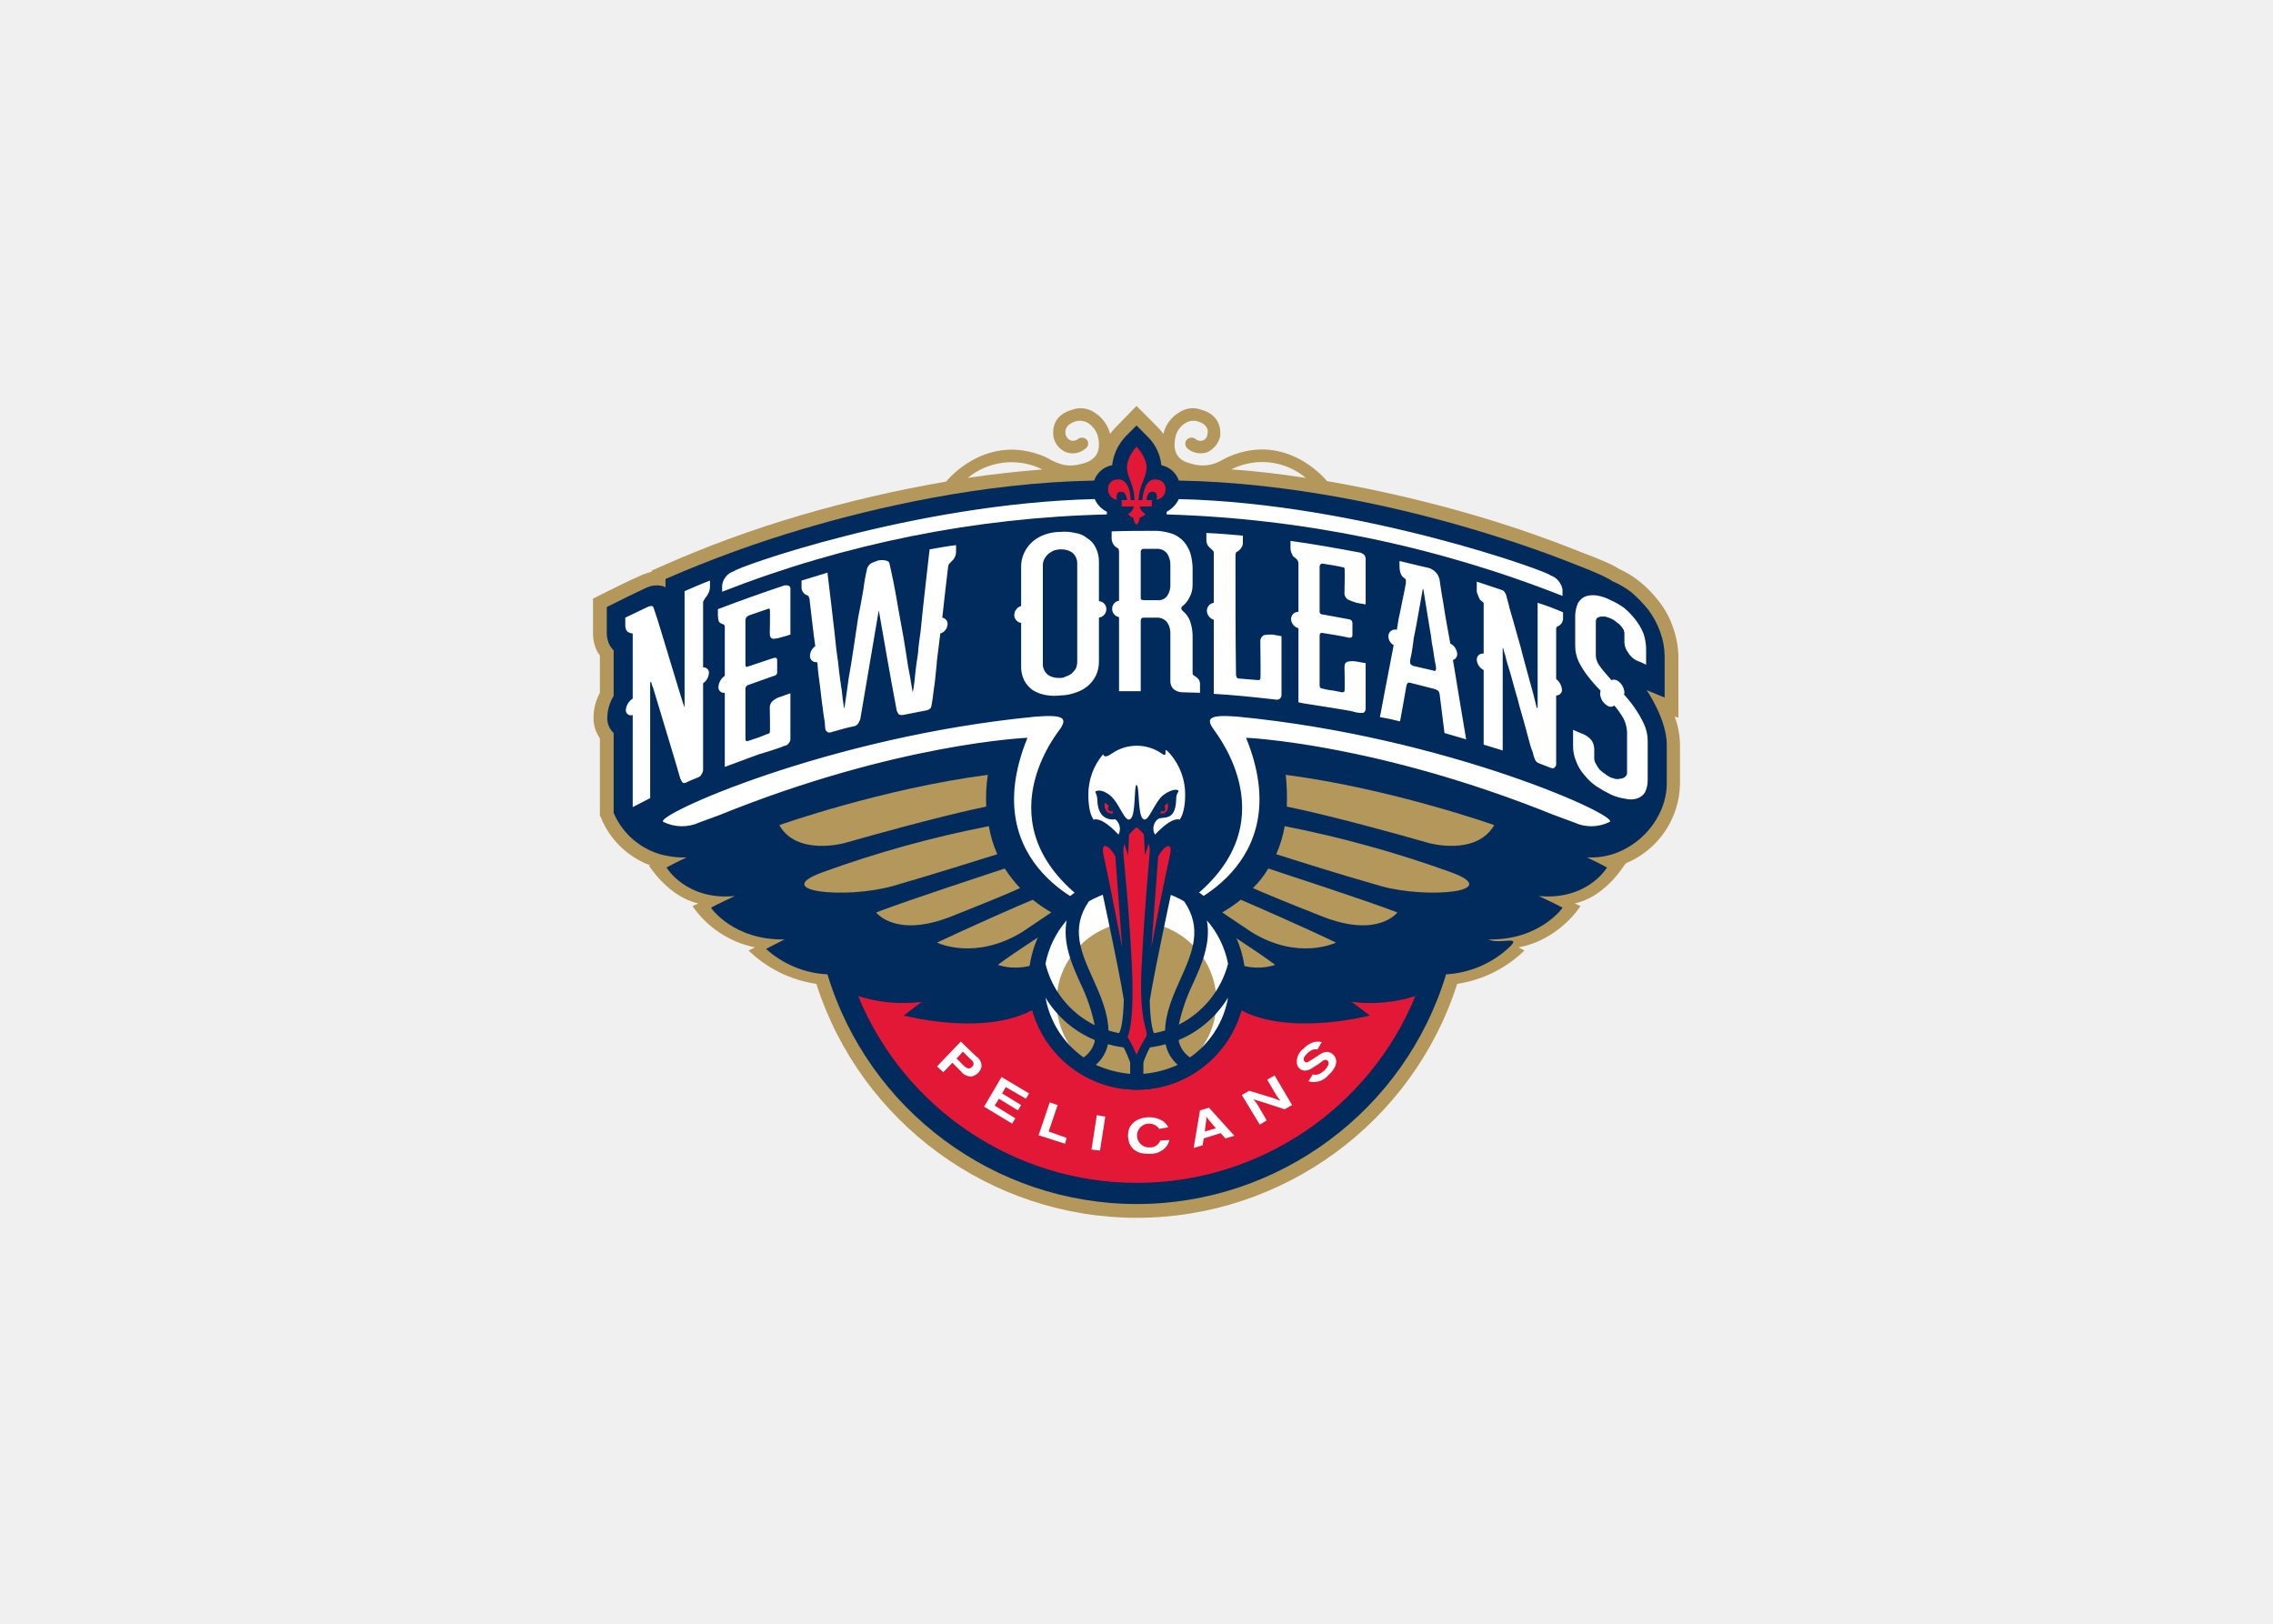
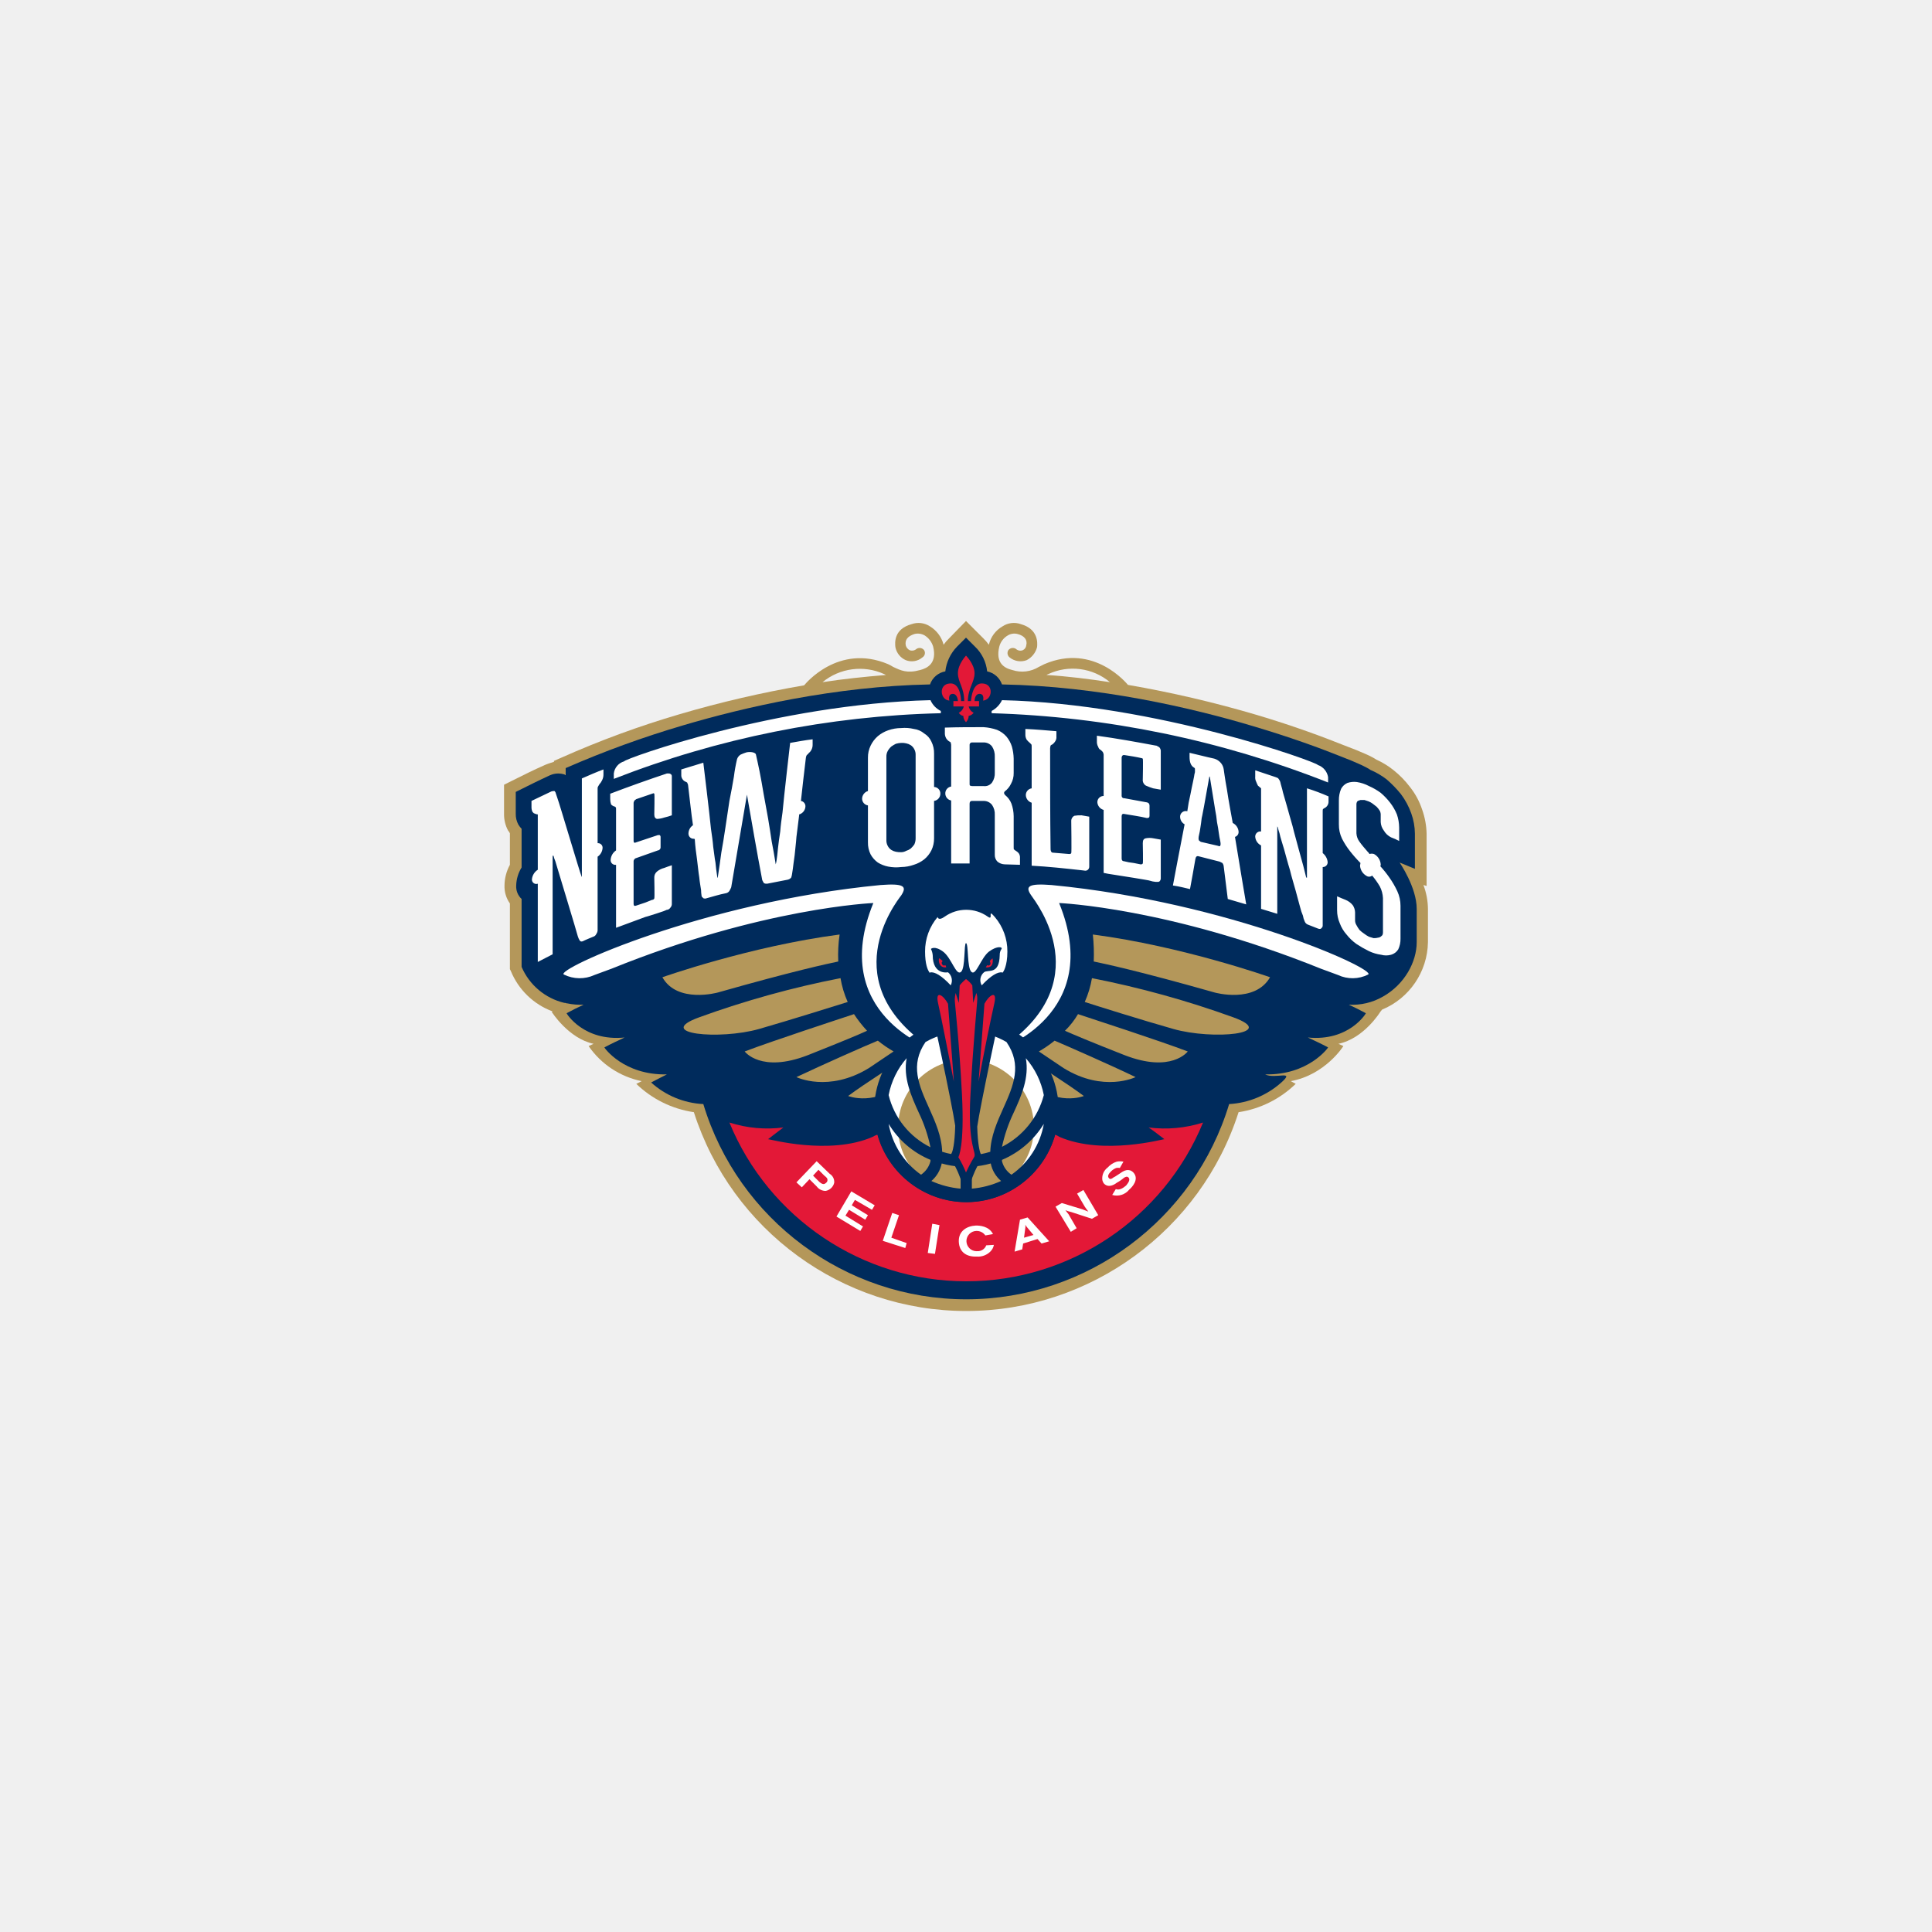
- <svg xmlns="http://www.w3.org/2000/svg" clip-rule="evenodd" fill-rule="evenodd" viewBox="0 0 560 400">
+ <svg xmlns="http://www.w3.org/2000/svg" width="150" height="150" clip-rule="evenodd" fill-rule="evenodd" viewBox="0 0 560 400">
  <path d="m256.272 115.385.522.261c-6.258.522-12.516 1.173-18.383 2.086 5.01-4.122 11.958-5.035 17.862-2.347zm65.45 2.347c-5.997-.913-12.125-1.695-18.383-2.086.13-.13.261-.13.522-.261 5.893-2.754 12.88-1.836 17.862 2.347zm90.873 58.8.913.261v-15.124c-.053-2.401-.493-4.779-1.304-7.04-.78-2.363-1.971-4.571-3.52-6.519-1.36-1.795-2.937-3.415-4.694-4.824-1.554-1.257-3.263-2.309-5.085-3.129-1.173-.782-3.52-1.956-9.778-4.302-5.215-2.086-13.82-5.345-24.772-8.605-12.292-3.638-24.786-6.554-37.418-8.735-.13-.13-9.778-12.255-24.25-5.997l-1.565.782c-2.301 1.425-5.121 1.76-7.692.913-2.216-.522-4.954-1.956-3.781-6.78.354-1.374 1.247-2.551 2.477-3.259.862-.517 1.899-.658 2.868-.391 1.956.522 2.868 1.695 2.477 3.259-.058.632-.458 1.184-1.043 1.434-.671.257-1.434.104-1.956-.391-.72-.479-1.704-.305-2.216.391-.414.691-.246 1.592.391 2.086 1.392 1.125 3.283 1.423 4.954.782 1.495-.771 2.588-2.15 2.999-3.781.13-1.173.391-5.215-4.694-6.649-1.783-.645-3.77-.403-5.345.652-1.958 1.133-3.371 3.018-3.911 5.215v.13c-.469-.651-.993-1.261-1.565-1.825l-5.085-5.085-4.954 5.085c-.576.56-1.1 1.17-1.565 1.825v-.13c-.588-2.174-1.988-4.042-3.911-5.215-1.579-1.047-3.561-1.29-5.345-.652-5.215 1.434-4.824 5.476-4.694 6.649.316 1.675 1.438 3.092 2.999 3.781 1.626.65 3.485.348 4.824-.782.46-.271.743-.766.743-1.299 0-.277-.077-.55-.222-.787-.513-.696-1.496-.87-2.216-.391-.53.479-1.282.629-1.956.391-.585-.28-1.015-.806-1.173-1.434-.261-1.565.522-2.608 2.477-3.259 1.012-.267 2.089-.127 2.999.391 1.194.75 2.074 1.909 2.477 3.259 1.173 4.824-1.695 6.258-3.781 6.78-3.781 1.043-5.606.13-7.823-.913-.463-.288-.942-.55-1.434-.782-14.472-6.128-24.12 5.867-24.25 5.997l-.13.13c-12.146 2.083-24.161 4.869-35.984 8.344-11.744 3.438-23.243 7.663-34.42 12.647l-2.086.913v.261c-.782.261-1.695.522-2.608.913-3.259 1.434-6.389 2.999-9.518 4.563l-2.347 1.173v8.344c-.046 1.725.36 3.433 1.173 4.954.217.228.394.493.522.782v9.126c-1.003 1.842-1.54 3.9-1.565 5.997-.062 1.862.488 3.694 1.565 5.215v19.035l.261.522c2.215 5.437 6.619 9.698 12.125 11.734l-.261.13s4.824 7.692 12.125 9.257l-1.434.652c3.617 5.251 9.135 8.899 15.385 10.169l-1.565.782c4.561 4.422 10.402 7.297 16.688 8.214 10.955 34.239 42.994 57.627 78.944 57.627 35.949 0 67.989-23.388 78.944-57.627 6.242-.94 12.034-3.812 16.558-8.214l-1.434-.782c10.039-1.825 15.254-10.169 15.254-10.169l-1.434-.652c7.432-1.565 12.125-9.257 12.125-9.257l.522-.652c7.924-3.275 13.166-10.984 13.299-19.557v-9.648c-.029-2.362-.472-4.7-1.304-6.91z" fill="#b4975a" />
  <path d="m405.685 170.013 4.433 1.825v-10.169c-.018-2-.37-3.983-1.043-5.867-.709-2.01-1.721-3.9-2.999-5.606-1.255-1.559-2.652-3-4.172-4.302-1.44-1.111-3.017-2.032-4.694-2.738-.913-.652-3.129-1.825-9.257-4.172-5.215-2.086-13.69-5.215-24.641-8.475-17.862-5.345-44.72-11.604-72.881-12.125-.665-1.93-2.303-3.37-4.302-3.781-.277-2.734-1.528-5.279-3.52-7.171l-2.608-2.608-2.608 2.608c-1.89 1.95-3.082 4.472-3.39 7.171-2.053.359-3.755 1.81-4.433 3.781-27.51.522-53.976 6.649-71.577 11.864-11.593 3.408-22.957 7.545-34.029 12.386v2.086c-.141-.071-.273-.158-.391-.261-.551-.16-1.121-.248-1.695-.261-.853-.003-1.697.175-2.477.522-3.129 1.434-6.258 2.999-9.387 4.563l-.522.261v6.258c-.036 1.136.235 2.263.782 3.259.263.422.568.815.913 1.173v11.212c-.975 1.569-1.515 3.369-1.565 5.215-.091 1.471.483 2.909 1.565 3.911v19.687c2.241 5.238 6.843 9.112 12.386 10.43.225-.021.452.025.652.13h.13c1.584.34 3.206.472 4.824.391-1.695.782-3.259 1.565-4.954 2.477 0 .13 4.954 8.214 16.819 7.04-1.956.913-3.911 1.825-5.867 2.868 0 .13 5.606 8.083 18.122 7.823-2.868 1.434-4.563 2.347-4.563 2.347 4.166 3.771 9.512 5.983 15.124 6.258 10.123 33.504 41.207 56.584 76.206 56.584s66.083-23.08 76.206-56.584c5.603-.314 10.938-2.521 15.124-6.258s-1.825-.913-4.694-2.347c12.516.261 18.253-7.692 18.253-7.823-1.956-1.043-3.911-1.956-5.867-2.868 11.864 1.173 16.819-6.91 16.819-7.04-1.695-.913-3.259-1.695-4.954-2.477 3.46.203 6.907-.613 9.909-2.347 6.258-3.52 9.778-10.039 9.778-15.776v-9.648c0-6.258-4.954-13.429-4.954-13.429z" fill="#002b5c" />
  <path d="m332.934 246.805c1.565 1.043 2.999 2.216 4.563 3.39 0-.13-17.731 4.824-30.378-.652-.407-.268-.844-.488-1.304-.652-3.211 11.524-13.786 19.557-25.75 19.557-11.963 0-22.539-8.032-25.75-19.557-.501.163-.982.381-1.434.652-12.516 5.476-30.248.522-30.248.652 1.565-1.173 2.999-2.347 4.433-3.39-5.257.674-10.599.184-15.645-1.434 11.407 27.786 38.608 46.023 68.644 46.023s57.237-18.238 68.644-46.023c-5.09 1.624-10.476 2.114-15.776 1.434z" fill="#e31837" />
  <path d="m272.7 126.076c-1.335-.659-2.397-1.767-2.999-3.129-44.459 1.043-88.918 17.079-88.787 17.731-1.613.462-2.799 1.854-2.999 3.52v1.565c30.242-11.824 62.322-18.266 94.785-19.035zm109.256 15.645c.13-.652-46.545-17.731-91.525-18.774-.641 1.335-1.692 2.432-2.999 3.129v.652c33.424.997 66.423 7.791 97.522 20.078v-1.565c-.274-1.634-1.429-2.99-2.999-3.52z" fill="#fff" />
  <path d="m284.955 118.122c-2.868-.391-3.39 3.651-3.52 5.085h-.913c.13-3.911 1.956-5.476 1.956-8.083 0-2.608-2.477-5.085-2.477-5.085s-2.347 2.477-2.347 5.085 1.825 4.172 1.825 8.083h-.913c0-1.434-.522-5.476-3.39-5.085-3.129.261-2.738 4.694 0 4.954 0 0-.522-1.956 1.043-1.956 1.043 0 1.434 1.434 1.434 2.086h-1.304v1.565h2.999c-.173.795-.702 1.469-1.434 1.825.272.487.753.824 1.304.913.03.683.309 1.332.782 1.825.474-.493.752-1.142.782-1.825.578-.108 1.092-.435 1.434-.913-.732-.356-1.261-1.03-1.434-1.825h2.999v-1.565h-1.304c0-.652.261-2.086 1.434-2.086 1.565 0 1.043 1.956 1.043 1.956 2.738-.261 3.129-4.694 0-4.954z" fill="#e31837" />
  <path d="m265.399 162.972c.01.63-.124 1.254-.391 1.825-.311.423-.659.816-1.043 1.173-.392.293-.833.515-1.304.652-.437.25-.931.385-1.434.391-.525.022-1.051-.023-1.565-.13-.463-.093-.904-.271-1.304-.522-.443-.294-.803-.699-1.043-1.173-.281-.519-.416-1.105-.391-1.695v-24.12c-.025-.59.11-1.176.391-1.695.274-.489.626-.929 1.043-1.304.417-.289.853-.551 1.304-.782.508-.15 1.034-.238 1.565-.261.481-.022.964.023 1.434.13.463.093.904.271 1.304.522.443.294.803.699 1.043 1.173.281.519.416 1.105.391 1.695v24.12zm5.345-14.863v-9.648c.034-1.22-.235-2.429-.782-3.52-.44-.977-1.168-1.795-2.086-2.347-.852-.716-1.894-1.169-2.999-1.304-1.194-.286-2.427-.374-3.651-.261-1.287.003-2.566.224-3.781.652-1.094.377-2.111.952-2.999 1.695-.875.761-1.584 1.693-2.086 2.738-.533 1.095-.802 2.302-.782 3.52v9.648c-.98.297-1.666 1.193-1.695 2.216 0 .979.727 1.817 1.695 1.956v10.691c-.034 1.22.235 2.429.782 3.52.513.927 1.226 1.729 2.086 2.347.921.568 1.937.966 2.999 1.173 1.245.243 2.522.288 3.781.13 1.244-.015 2.478-.235 3.651-.652 1.086-.334 2.103-.864 2.999-1.565.87-.713 1.581-1.601 2.086-2.608.533-1.095.802-2.302.782-3.52v-10.821c1.04-.14 1.824-1.037 1.825-2.086.035-1.037-.789-1.919-1.825-1.956zm-102.086 25.945s0 .13-.13 0v-.13c-.261-.391-6.519-21.512-6.91-22.425-.261-.913-.522-1.434-.522-1.565-.05-.256-.188-.488-.391-.652-.31-.012-.619.032-.913.13l-5.737 2.738v1.825c-.003.448.086.892.261 1.304.261.261.391.522.652.522.277.163.591.253.913.261v16.036c-.953.605-1.578 1.616-1.695 2.738l-.007.129c0 .689.567 1.256 1.256 1.256.152 0 .303-.027.445-.081v22.686l4.302-2.216v-28.292c-.007-.142.04-.281.13-.391 0 .13 0 .13.13.13.125.537.299 1.06.522 1.565.261.913 6.519 21.512 6.519 21.773.124.412.299.806.522 1.173.261.391.522.391.913.261 1.043-.522 2.086-.913 2.999-1.304.407-.108.744-.395.913-.782.223-.305.357-.666.391-1.043v-21.382c.83-.564 1.359-1.477 1.434-2.477l.008-.14c0-.714-.588-1.302-1.302-1.302l-.14.008v-15.776c-.034-.226.012-.456.13-.652l.391-.652c.321-.348.585-.744.782-1.173.266-.525.401-1.106.391-1.695v-1.434c-2.086.782-4.172 1.695-6.258 2.608v28.422zm210.169.261c0 .13 0 .13-.13.13-.014-.099-.06-.19-.13-.261l-.782-3.129c-.391-1.434-.913-3.259-1.434-5.215-.522-2.086-1.173-4.172-1.695-6.389-.652-2.216-1.173-4.172-1.695-5.997-.522-1.956-1.043-3.39-1.304-4.694-.391-1.304-.522-1.956-.522-1.956-.093-.382-.272-.739-.522-1.043-.13-.261-.522-.391-.913-.522l-5.867-1.956v1.825c-.053.493.038.991.261 1.434.149.402.324.793.522 1.173l.913.782v12.516l-.225-.017c-.808 0-1.474.665-1.474 1.474l.004.108c.093 1.064.738 2.005 1.695 2.477v18.383l4.694 1.434v-25.424c0 .13 0 .13.13.261.14.617.314 1.227.522 1.825.261 1.304.782 2.738 1.304 4.563s1.043 3.911 1.695 5.997c.522 2.216 1.173 4.172 1.695 6.128.522 1.825.913 3.52 1.304 4.824.192.803.454 1.588.782 2.347.095.587.271 1.157.522 1.695.16.42.492.753.913.913l2.999 1.173c.391.13.782.13.913-.13.252-.179.399-.473.391-.782v-16.949l.068.002c.75 0 1.368-.618 1.368-1.368l-.002-.068c-.102-1.028-.62-1.971-1.434-2.608v-12.125c0-.391 0-.522.13-.652.108-.116.242-.206.391-.261.746-.356 1.21-1.129 1.173-1.956v-1.434c-2.041-.896-4.131-1.68-6.258-2.347v25.815zm26.206 4.042c-.655-1.417-1.441-2.771-2.347-4.042-.796-1.143-1.668-2.232-2.608-3.259.13-.13.13-.261.13-.522-.093-1.268-.833-2.402-1.956-2.999-.425-.131-.879-.131-1.304 0-.133-.248-.31-.468-.522-.652-.913-1.043-1.695-1.956-2.347-2.868-.546-.715-.865-1.579-.913-2.477v-8.344c-.013-.324.078-.644.261-.913.261-.261.652-.261.913-.391h1.173l1.173.391c.417.166.812.386 1.173.652l1.173.913c.344.359.65.752.913 1.173.2.404.289.854.261 1.304v1.956c.047.899.365 1.763.913 2.477.489.842 1.215 1.522 2.086 1.956.805.292 1.59.641 2.347 1.043v-3.911c-.015-1.286-.235-2.563-.652-3.781-.494-1.214-1.153-2.354-1.956-3.39-.809-1.05-1.728-2.011-2.738-2.868-1.054-.776-2.19-1.432-3.39-1.956-1.1-.586-2.289-.982-3.52-1.173-.92-.121-1.857-.032-2.738.261-.779.347-1.422.943-1.825 1.695-.454 1.071-.676 2.226-.652 3.39v6.91c-.025 1.443.288 2.872.913 4.172.658 1.292 1.445 2.515 2.347 3.651.93 1.19 1.931 2.322 2.999 3.39l-.13.782c.093 1.268.833 2.402 1.956 2.999.493.298 1.127.244 1.565-.13.825.98 1.566 2.026 2.216 3.129.544 1.052.855 2.208.913 3.39v9.909c0 .522-.13.913-.391 1.043-.271.298-.642.485-1.043.522-.425.114-.865.159-1.304.13l-1.304-.391c-.506-.257-.987-.563-1.434-.913-.465-.307-.902-.656-1.304-1.043-.35-.448-.655-.928-.913-1.434-.248-.39-.384-.842-.391-1.304v-2.347c-.016-.743-.242-1.466-.652-2.086-.551-.691-1.269-1.229-2.086-1.565-.913-.391-1.695-.652-2.477-1.043v4.042c-.005 1.301.262 2.589.782 3.781.445 1.198 1.108 2.303 1.956 3.259.825 1.042 1.789 1.963 2.868 2.738 1.171.771 2.391 1.469 3.651 2.086 1.114.526 2.3.877 3.52 1.043.938.262 1.931.262 2.868 0 .866-.242 1.611-.801 2.086-1.565.456-.979.679-2.05.652-3.129v-9.518c-.002-1.44-.314-2.863-.913-4.172zm-178.226-22.816c-.261 1.825-.522 3.651-.652 5.476-.261 1.825-.522 3.39-.652 4.824s-.261 2.608-.391 3.39c-.052.441-.14.877-.261 1.304-.391-2.477-.782-4.694-1.173-6.649-.261-1.956-.652-4.172-1.043-6.649l-1.304-7.171c-.391-2.347-.782-4.563-1.173-6.519s-.782-3.651-1.043-4.824c0-.261-.391-.522-.913-.652-.602-.13-1.223-.13-1.825 0-.578.181-1.144.4-1.695.652-.489.3-.857.762-1.043 1.304-.397 1.678-.702 3.375-.913 5.085-.391 2.216-.782 4.563-1.304 7.04l-1.173 7.823c-.391 2.608-.782 5.085-1.173 7.171-.261 2.216-.652 4.563-1.043 7.301-.13 0-.13-.391-.261-1.173-.13-.782-.261-1.956-.391-3.259-.261-1.304-.391-2.868-.652-4.563-.13-1.695-.391-3.39-.652-5.215-.391-4.172-2.216-19.166-2.216-19.166l-6.389 1.956v1.565c-.03.467.109.93.391 1.304.19.29.463.517.782.652l.522.261.261.652c.522 4.302.913 8.214 1.434 11.734-.79.523-1.277 1.399-1.304 2.347l-.004.108c0 .809.666 1.474 1.474 1.474l.225-.017v.003c0 .07.058.127.127.127h.003c.13 2.086.391 4.042.652 5.867.261 1.956.391 3.651.652 5.215.13 1.434.391 2.738.522 3.651.005.524.049 1.047.13 1.565-.005.274.147.528.391.652.13.261.391.261.782.261 1.956-.522 3.911-1.173 5.997-1.565.377-.092.704-.326.913-.652.2-.334.374-.682.522-1.043 1.565-8.996 2.999-17.862 4.563-26.858 1.434 8.214 2.868 16.558 4.433 24.772.146.319.319.626.522.913.289.116.602.161.913.13 2.086-.391 4.042-.782 5.997-1.173.343-.093.657-.273.913-.522.13-.29.218-.598.261-.913 0-.13.13-.652.261-1.695.13-.913.261-2.216.522-3.911.13-1.565.391-3.39.522-5.345l.782-6.258v-.261c1.054-.297 1.797-1.252 1.825-2.347.017-.77-.542-1.443-1.304-1.565.391-3.911.913-7.953 1.434-12.516.027-.277.116-.544.261-.782.13-.13.391-.261.522-.522.323-.244.59-.556.782-.913.266-.478.401-1.018.391-1.565v-1.565c-2.216.261-4.302.652-6.519 1.043 0 0-1.825 15.776-2.216 20.209zm126.857 9.648c-.149.13-.373.13-.522 0l-5.085-1.173-.522-.391c-.105-.2-.151-.427-.13-.652.01-.309.053-.614.13-.913.166-.688.297-1.384.391-2.086.13-.782.261-1.695.391-2.868.261-1.043.391-2.086.652-3.259l1.565-8.735h.13l1.565 9.648c.238 1.164.412 2.338.522 3.52.261 1.173.391 2.216.522 3.129.13.913.261 1.695.391 2.216.07.3.113.605.13.913.034.226-.012.456-.13.652zm5.345-4.172c-.093-1.064-.738-2.005-1.695-2.477l-.782-4.302c-.391-2.086-.652-3.781-.913-5.476-.261-1.565-.522-2.868-.652-3.911l-.261-1.825c-.09-.668-.361-1.299-.782-1.825-.506-.62-1.189-1.075-1.956-1.304-2.477-.522-4.824-1.173-7.171-1.695v1.173c0 1.565.391 2.608 1.304 3.129.261.13.261.261.261.522v.782c-.121.427-.209.863-.261 1.304-.13.782-.391 1.825-.652 3.129s-.522 2.738-.913 4.433l-.391 2.477c-.15-.045-.306-.067-.463-.067-.891 0-1.623.732-1.623 1.623v.009c-.002.92.499 1.772 1.304 2.216-1.043 5.215-3.39 17.731-3.39 17.731 1.695.261 3.39.652 4.954 1.043 0 0 1.565-8.475 1.565-8.735.13-.652.391-.913.913-.782l6.128 1.565.782.391c.229.302.365.665.391 1.043 0 .13 1.173 9.387 1.173 9.387l5.345 1.565s-2.216-13.038-3.259-19.557c.677-.2 1.118-.863 1.043-1.565zm-70.664-17.08c.058 1.016-.217 2.023-.782 2.868-.573.772-1.524 1.173-2.477 1.043h-3.39l-.522-.13c-.13-.13-.13-.261-.13-.522v-11.212l-.007-.098c0-.379.312-.691.691-.691l.098.007h3.259c.965-.026 1.886.411 2.477 1.173.565.894.838 1.943.782 2.999v4.563zm6.128 22.686c-.197-.098-.373-.23-.522-.391-.13 0-.13-.261-.13-.652v-8.996c-.015-1.244-.236-2.478-.652-3.651-.377-.973-1.007-1.829-1.825-2.477-.391-.391-.391-.782-.13-1.043.78-.579 1.407-1.34 1.825-2.216.532-.956.803-2.035.782-3.129v-4.172c-.026-1.191-.202-2.373-.522-3.52-.334-1.047-.865-2.021-1.565-2.868-.75-.854-1.687-1.523-2.738-1.956-1.262-.437-2.578-.7-3.911-.782-3.781 0-7.432 0-11.212.13v1.434c-.042.591.093 1.182.391 1.695.236.366.546.677.913.913.13 0 .261.13.391.261.056.214.1.432.13.652v12.125c-1.013.154-1.751 1.063-1.695 2.086.034.966.743 1.785 1.695 1.956v18.253h5.345v-17.34c0-.522.261-.782.652-.782h3.39c.965-.026 1.886.411 2.477 1.173.565.845.84 1.852.782 2.868v11.604c-.021.731.263 1.44.782 1.956.591.482 1.324.757 2.086.782l4.433.13v-1.956c.049-.51-.09-1.02-.391-1.434-.227-.254-.491-.475-.782-.652zm16.949-10.169c-.586.294-.945.909-.913 1.565 0 .261.13 9.126 0 9.257-.13.261-.391.261-.652.261l-4.694-.391c-.261 0-.391-.13-.522-.391-.106-.247-.151-.515-.13-.782-.13-9.648-.13-19.296-.13-29.074.021-.264.064-.526.13-.782.13-.13.261-.261.391-.261.366-.236.677-.546.913-.913.301-.414.44-.925.391-1.434v-1.565c-2.999-.261-5.997-.522-8.996-.652v1.565c-.027.549.109 1.093.391 1.565.271.336.577.642.913.913l.391.391c.13.13.13.391.13.782v11.995c-.968.139-1.695.977-1.695 1.956.029 1.023.715 1.92 1.695 2.216v18.253c4.824.261 9.648.782 14.342 1.304.391 0 .782.13 1.043.13.328.055.664-.04.913-.261.257-.233.401-.566.391-.913v-14.472l-2.216-.391c-.698-.03-1.397.013-2.086.13zm-117.731-12.256h-.391c-5.476 1.825-10.952 3.781-16.428 5.867v1.565c.001.532.089 1.06.261 1.565.228.217.493.394.782.522.204.004.395.1.522.261.13 0 .13.261.13.652v11.864c-.92.617-1.5 1.632-1.565 2.738l-.004.11c0 .737.606 1.344 1.343 1.344l.226-.02v18.253l1.434-.522 7.04-2.608c1.043-.261 2.086-.652 2.999-.913l2.347-.782.913-.391h.13l.391-.13c.13-.13.391-.261.522-.522.261-.284.402-.658.391-1.043v-11.212c-.782.261-1.565.522-2.216.782-.765.187-1.478.543-2.086 1.043-.538.448-.829 1.128-.782 1.825 0 .13.13 5.737 0 5.997-.124.244-.378.397-.652.391l-1.956.782-2.738.913c-.391.13-.652 0-.652-.522v-12.255c-.037-.492.3-.94.782-1.043l6.258-2.216c.462-.042.812-.45.782-.913v-2.999c-.004-.204-.1-.395-.261-.522h-.522l-6.258 2.086c-.522.261-.782.13-.782-.391v-11.082c.051-.23.139-.45.261-.652l.522-.391 4.954-1.695c.13 0 .13 0 .261.13.13.13 0 5.737 0 5.997 0 .782.261 1.173.782 1.304.711-.026 1.414-.158 2.086-.391.751-.175 1.491-.392 2.216-.652v-11.343c.005-.274-.147-.527-.391-.652-.196-.118-.426-.164-.652-.13zm141.72-7.953-.261-.13h-.13c-5.606-1.043-11.343-2.086-17.079-2.868v1.565c-.042.591.093 1.182.391 1.695.108.407.395.744.782.913l.522.522c.145.238.234.505.261.782v11.995h-.043c-.978 0-1.782.804-1.782 1.782v.043c.075 1.05.809 1.942 1.825 2.216v18.253l1.304.261 7.432 1.173 3.129.522c.795.112 1.58.286 2.347.522l.913.13h.522c.184.02.368-.027.522-.13.257-.233.401-.566.391-.913v-11.212c-.782-.13-1.565-.261-2.216-.391-.689-.131-1.397-.131-2.086 0-.652.13-.913.522-.913 1.434 0 .13.13 5.737 0 5.867-.13.261-.391.261-.652.261l-1.956-.391c-.968-.099-1.927-.274-2.868-.522-.391 0-.652-.261-.652-.782v-12.255c0-.522.261-.782.782-.652 2.216.391 4.302.652 6.519 1.173.522 0 .782-.13.782-.652v-2.999c-.005-.241-.098-.474-.261-.652-.261-.13-.391-.261-.652-.261-2.086-.391-4.172-.782-6.389-1.173l-.098.007c-.379 0-.691-.312-.691-.691l.007-.098v-11.082c.033-.196.124-.378.261-.522.13-.13.261-.13.522-.13 1.695.261 3.39.522 5.085.913l.261.13c.13.261 0 5.867 0 5.997-.09.736.271 1.456.913 1.825.678.303 1.375.565 2.086.782.652.13 1.434.261 2.216.391v-11.343c-.038-.336-.175-.653-.391-.913-.199-.159-.418-.29-.652-.391zm-99.739 124.511 1.825 1.825c.522.391 1.173 1.043 1.956.261.288-.21.438-.561.391-.913 0-.391-.261-.652-.913-1.173l-1.695-1.695-1.565 1.695zm1.043-4.172 3.781 3.651c.894.55 1.4 1.562 1.304 2.608-.288 1.202-1.261 2.124-2.477 2.347-1.027.009-1.998-.477-2.608-1.304l-2.086-2.086-2.216 2.347-1.565-1.434 5.867-6.128zm10.04 8.735 6.78 4.042-.782 1.304-4.954-2.868-.913 1.565 4.694 2.868-.782 1.304-4.694-2.868-1.043 1.695 5.085 3.129-.782 1.304-6.91-4.172 4.302-7.301zm11.864 6.258 1.956.652-2.216 6.519 4.433 1.565-.391 1.434-6.519-2.086 2.738-8.083zm29.465 9.257c-.133.745-.498 1.43-1.043 1.956-1.033 1.022-2.462 1.546-3.911 1.434-2.999.13-5.085-1.304-5.215-4.302-.13-3.129 2.347-4.563 4.954-4.694 1.043 0 3.781.13 4.954 2.477l-2.216.391c-.59-.85-1.574-1.342-2.608-1.304-1.587.034-2.875 1.348-2.875 2.937 0 1.611 1.326 2.937 2.937 2.937l.199-.007c1.144.068 2.206-.621 2.608-1.695zm9.518-5.215c0-.13-.13-.13-.261-.261.017-.143-.03-.287-.13-.391v.782l-.391 2.999 2.738-.782zm-1.956-2.086 2.216-.652 6.258 6.91-2.216.652-1.173-1.304-4.172 1.304-.261 1.695-2.216.652 1.565-9.257zm10.3-3.781 1.825-1.043 5.997 1.825 1.695.652c-.522-.652-.652-.913-1.043-1.434l-2.216-3.781 1.825-1.043 4.302 7.301-1.825 1.043-5.997-1.956c-.577-.133-1.143-.306-1.695-.522l.913 1.173 2.347 4.042-1.695 1.043-4.433-7.301zm17.471-5.085c1.043.391 2.086-.261 2.999-1.043.261-.391 1.434-1.565.652-2.347-.391-.391-.913-.13-1.304.13-.642.551-1.342 1.032-2.086 1.434-.652.522-2.347 1.565-3.651.261-.279-.335-.461-.741-.522-1.173-.133-1.365.463-2.703 1.565-3.52.704-.786 1.604-1.371 2.608-1.695.644-.139 1.311-.139 1.956 0l-1.043 1.825c-.344-.071-.699-.071-1.043 0-.531.211-1.018.52-1.434.913-.652.652-1.304 1.434-.652 2.086.391.391.782.13 1.304-.261.391-.13 1.825-1.173 2.086-1.304.913-.652 2.347-1.434 3.651-.13 1.825 1.956-.391 4.302-1.173 4.954-1.179 1.474-3.142 2.095-4.954 1.565l1.043-1.695zm-53.064-40.548s-30.378-10.169-17.21-42.373c0 0-32.073 1.304-75.88 19.035 0 0-3.129 1.173-4.954 1.825-2.822 1.296-6.083 1.248-8.866-.13-2.782-1.379 40.287-20.991 91.786-25.945 6.91-.522 7.692.391 5.997 2.999-1.565 2.086-19.948 25.554 9.126 44.589z" fill="#fff" />
  <path d="m243.365 190.873c-25.945 3.39-51.369 12.386-51.369 12.386 4.302 7.692 16.036 4.433 16.036 4.433 22.034-6.258 31.812-8.344 34.941-8.996-.121-2.614.01-5.234.391-7.823zm.26 12.647c-13.92 2.71-27.609 6.503-40.939 11.343s5.867 6.649 17.34 3.39c9.518-2.738 21.903-6.649 25.684-7.823-.985-2.206-1.686-4.527-2.086-6.91zm3.912 10.43c-3.911 1.304-23.468 7.692-31.682 10.821 0 0 4.694 6.389 18.383 1.043 9.518-3.781 14.863-5.997 17.079-7.04-1.394-1.499-2.659-3.113-3.781-4.824zm6.91 7.692c-3.52 1.434-16.167 7.04-23.598 10.561 0 0 9.257 4.563 20.991-2.608l7.171-4.824c-1.6-.922-3.126-1.969-4.563-3.129zm8.083 4.955c-2.347 1.434-11.995 7.562-16.688 11.082 0 0 8.083 3.259 16.297-4.433 2.608-2.477 4.042-3.911 4.824-4.824-1.512-.519-2.993-1.129-4.433-1.825z" fill="#b4975a" />
  <path d="m289.779 224.119s30.378-10.169 17.21-42.373c0 0 31.943 1.304 75.88 19.035 0 0 3.129 1.173 4.954 1.825 2.776 1.297 6 1.249 8.735-.13 2.736-1.38-40.156-20.991-91.786-25.945-6.78-.522-7.692.391-5.867 2.999 1.434 2.086 19.948 25.554-9.126 44.589z" fill="#fff" />
  <path d="m316.767 190.873c25.945 3.39 51.369 12.386 51.369 12.386-4.433 7.692-16.036 4.433-16.036 4.433-22.034-6.258-31.943-8.344-35.072-8.996.102-2.611.015-5.225-.261-7.823zm-.26 12.647c13.917 2.727 27.603 6.519 40.939 11.343 13.335 4.824-5.867 6.649-17.34 3.39-9.648-2.738-22.034-6.649-25.684-7.823.985-2.206 1.686-4.527 2.086-6.91zm-4.042 10.43c3.911 1.304 23.598 7.692 31.812 10.821 0 0-4.694 6.389-18.383 1.043-9.648-3.781-14.863-5.997-17.21-7.04 1.471-1.431 2.742-3.054 3.781-4.824zm-6.78 7.692c3.39 1.434 16.167 7.04 23.468 10.561 0 0-9.257 4.563-20.86-2.608l-7.171-4.824c1.6-.922 3.126-1.969 4.563-3.129zm-8.083 4.955c2.216 1.434 11.864 7.562 16.558 11.082 0 0-7.953 3.259-16.167-4.433-2.608-2.477-4.042-3.911-4.824-4.824 1.304-.522 2.868-1.043 4.433-1.825z" fill="#b4975a" />
  <path d="m304.903 241.72v.065c0 13.626-11.211 24.837-24.837 24.837s-24.837-11.211-24.837-24.837c0-13.601 11.171-24.801 24.772-24.837h.113c13.593 0 24.779 11.179 24.789 24.772z" fill="#fff" />
  <path d="m299.688 246.805c0 10.8-8.887 19.687-19.687 19.687s-19.687-8.887-19.687-19.687 8.887-19.687 19.687-19.687h.1c10.745 0 19.587 8.842 19.587 19.587z" fill="#b4975a" />
  <path d="m293.169 260.495c-1.359-.926-2.334-2.317-2.738-3.911v-.391c5.03-2.126 9.271-5.775 12.125-10.43-1.038 5.964-4.42 11.272-9.387 14.733zm-35.593-14.733c2.822 4.684 7.073 8.341 12.125 10.43v.391c-.404 1.594-1.379 2.986-2.738 3.911-4.941-3.485-8.316-8.781-9.387-14.733zm5.215-19.035c-1.043 5.606 1.304 10.952 3.52 15.776 1.535 3.195 2.674 6.567 3.39 10.039-6.072-3.003-10.515-8.544-12.125-15.124.765-3.961 2.564-7.65 5.215-10.691zm24.25 27.119c-1.737.548-3.53.897-5.345 1.043v-35.984c3.538.284 6.968 1.353 10.039 3.129 4.563 6.649 2.086 12.516-.913 19.166-1.825 4.042-3.651 8.214-3.781 12.647zm-5.345 4.302c1.855-.091 3.692-.398 5.476-.913.403 1.982 1.459 3.773 2.999 5.085-2.68 1.208-5.545 1.958-8.475 2.216v-6.389zm-8.735-.913c1.784.515 3.621.821 5.476.913v6.389c-2.929-.259-5.794-1.008-8.475-2.216 1.54-1.311 2.596-3.103 2.999-5.085zm-4.694-35.202c3.119-1.777 6.591-2.845 10.169-3.129v35.984c-1.816-.146-3.608-.495-5.345-1.043-.13-4.433-1.956-8.605-3.781-12.647-2.999-6.649-5.606-12.516-1.043-19.166zm34.289 15.385c-1.699 6.504-6.12 11.971-12.125 14.993.737-3.425 1.875-6.75 3.39-9.909 2.216-4.824 4.563-10.169 3.52-15.776 2.651 3.041 4.45 6.73 5.215 10.691zm-22.555-22.425c-14.613.071-26.598 12.114-26.598 26.727 0 14.662 12.065 26.727 26.728 26.727 14.662 0 26.727-12.065 26.727-26.727-.02-14.669-12.096-26.727-26.764-26.727zm7.953-34.811s-.13.913-.652.913c-1.84-.641-3.628-1.427-5.345-2.347-.636-.347-1.246-.739-1.825-1.173-.579-.435-1.434.782-2.086 1.173-1.675.915-3.419 1.699-5.215 2.347-.522 0-.782-.913-.782-.913s-8.344 5.085-8.344 19.166c0 10.561 5.476 15.254 5.476 15.254l.652 2.999h20.469l.652-2.999s5.476-4.694 5.476-15.254c0-14.081-8.475-19.166-8.475-19.166z" fill="#002b5c" />
  <path d="m291.996 195.828c.032-3.676-1.266-7.241-3.651-10.039s-.13 1.304-2.086-.13c-3.708-2.602-8.678-2.602-12.386 0-1.956 1.434-2.086.13-2.086.13-2.385 2.798-3.682 6.364-3.651 10.039 0 3.651.782 5.345 1.173 5.867 1.825 4.563 5.867 7.823 10.691 7.823 4.802-.102 9.068-3.171 10.691-7.692.13-.13 1.304-1.825 1.304-5.997z" fill="#fff" />
  <path d="m284.564 205.606c-.739-1.244-.461-2.856.652-3.781s4.433.913 4.563-4.954c-.029-.649.154-1.29.522-1.825.367-.536-1.173-1.043-3.651.782-2.347 1.825-3.781 7.171-5.085 5.867-1.304-1.173-.782-8.083-1.565-8.344-.652.261-.13 7.171-1.434 8.344-1.434 1.304-2.738-4.042-5.215-5.867s-3.52-.782-3.52-.782c.287.57.464 1.19.522 1.825 0 5.867 4.433 4.954 4.433 4.954 1.119.913 1.447 2.499.782 3.781-5.215-5.606-8.344-4.824-6.78 1.434 1.434 6.258 7.171 32.986 8.083 39.244-.13 5.476-.782 7.562-1.043 7.953l-.522 1.173.652 1.173c.778 1.191 1.433 2.458 1.956 3.781l2.086 5.476 2.216-5.476c.523-1.323 1.178-2.59 1.956-3.781l.652-1.173-.652-1.173c-.13-.391-.782-2.347-.913-7.692.782-5.606 6.649-33.116 8.083-39.504 1.565-6.258-1.565-7.04-6.78-1.434z" fill="#002b5c" />
  <path d="m276.481 233.507c-1.956-9.909-3.39-17.34-4.563-22.686-.913-4.042 1.565-2.347 2.868.13l1.695 22.555zm7.17 0c1.825-9.909 3.39-17.34 4.563-22.686.913-4.042-1.565-2.347-2.868.13l-1.695 22.555zm-10.169-33.638c-.357-.153-.57-.527-.522-.913l.261-.391c-.276-.292-.581-.554-.913-.782-.331-.228-.522 2.868 1.956 2.608-.026-.237-.116-.462-.261-.652-.13.13-.261.13-.522.13zm14.211-2.086c-.261.261-.652.522-.782.782l.13.391c.039.087.06.181.06.277 0 .286-.181.541-.451.636-.261 0-.391 0-.522-.13-.142.21-.273.427-.391.652 2.608.261 1.956-2.608 1.956-2.608zm-6.388 39.374c.782-15.385 1.956-26.206 1.956-27.51.033-.619-.055-1.24-.261-1.825l-.913 2.868-.261-5.085c-.506-.703-1.122-1.319-1.825-1.825-.673.541-1.284 1.153-1.825 1.825l-.261 5.085-.913-2.868c-.141.6-.229 1.21-.261 1.825 0 1.304 1.304 12.125 2.086 27.51s-1.043 18.253-1.043 18.253c.851 1.419 1.592 2.901 2.216 4.433.691-1.524 1.474-3.005 2.347-4.433.872-1.428-1.956-2.868-1.043-18.253z" fill="#e31837" />
  <path d="m271.005 283.441-2.086-.261 1.304-8.475 2.086.391-1.304 8.344z" fill="#fff" />
</svg>
